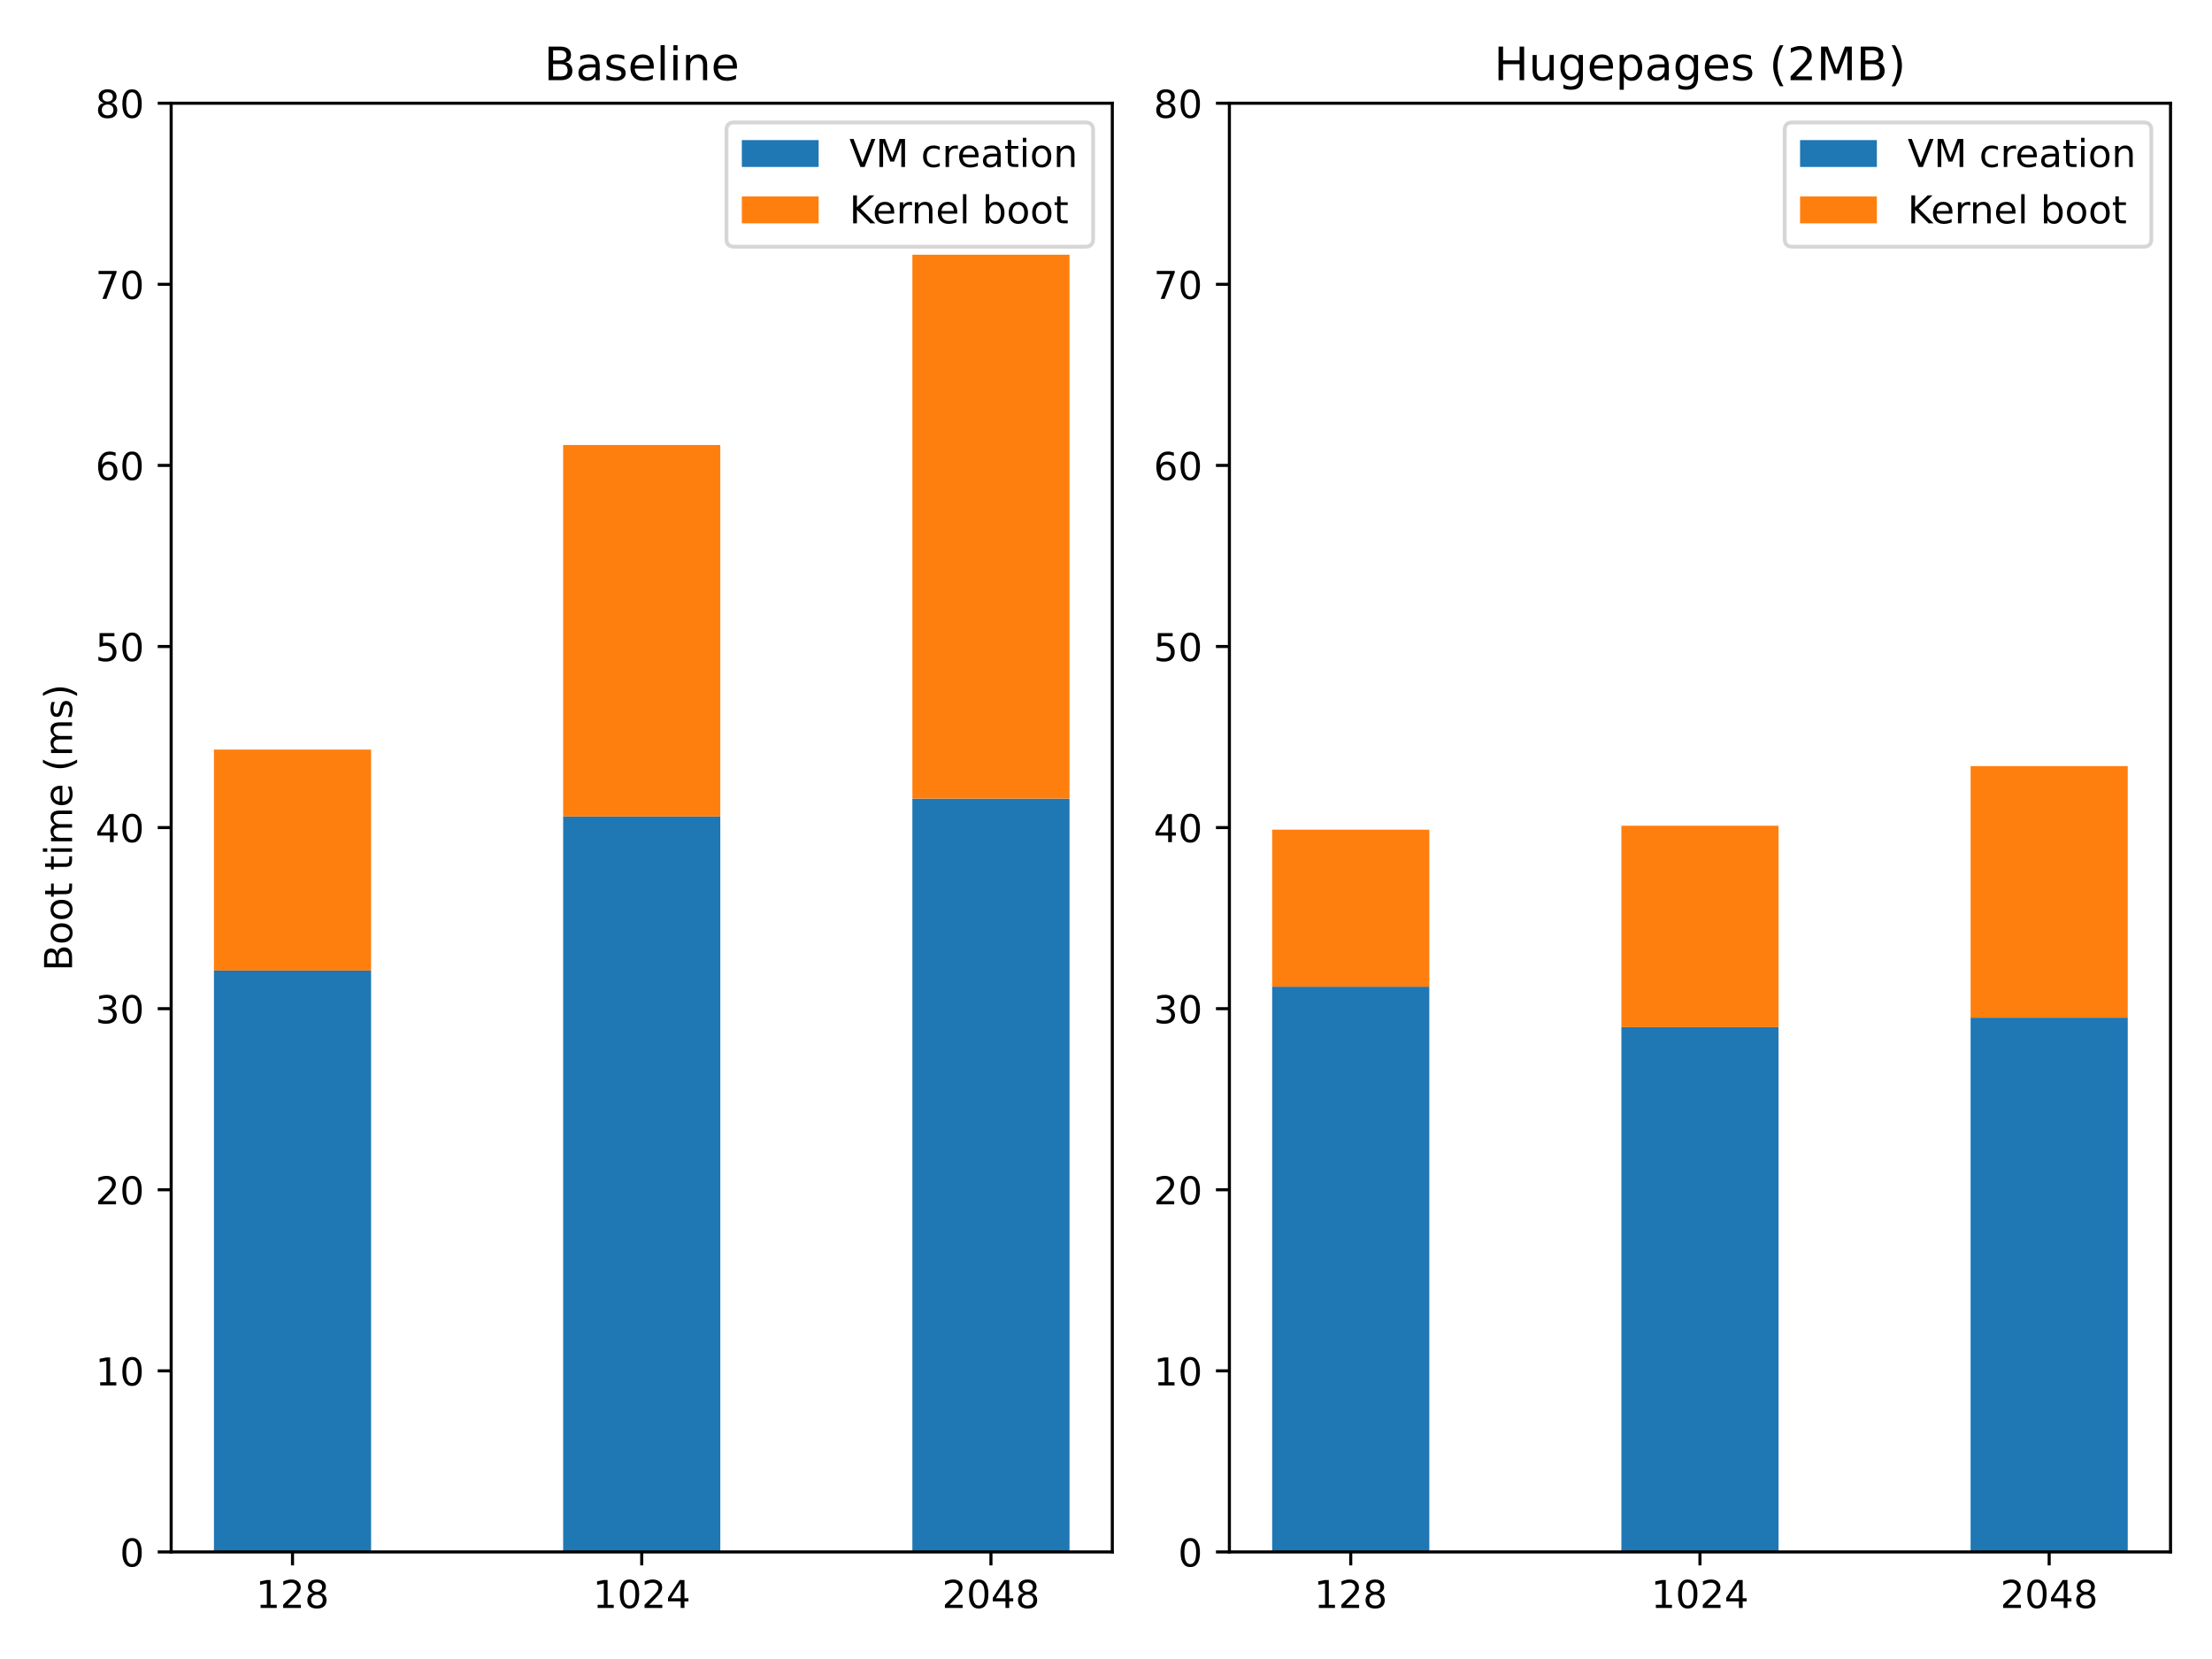
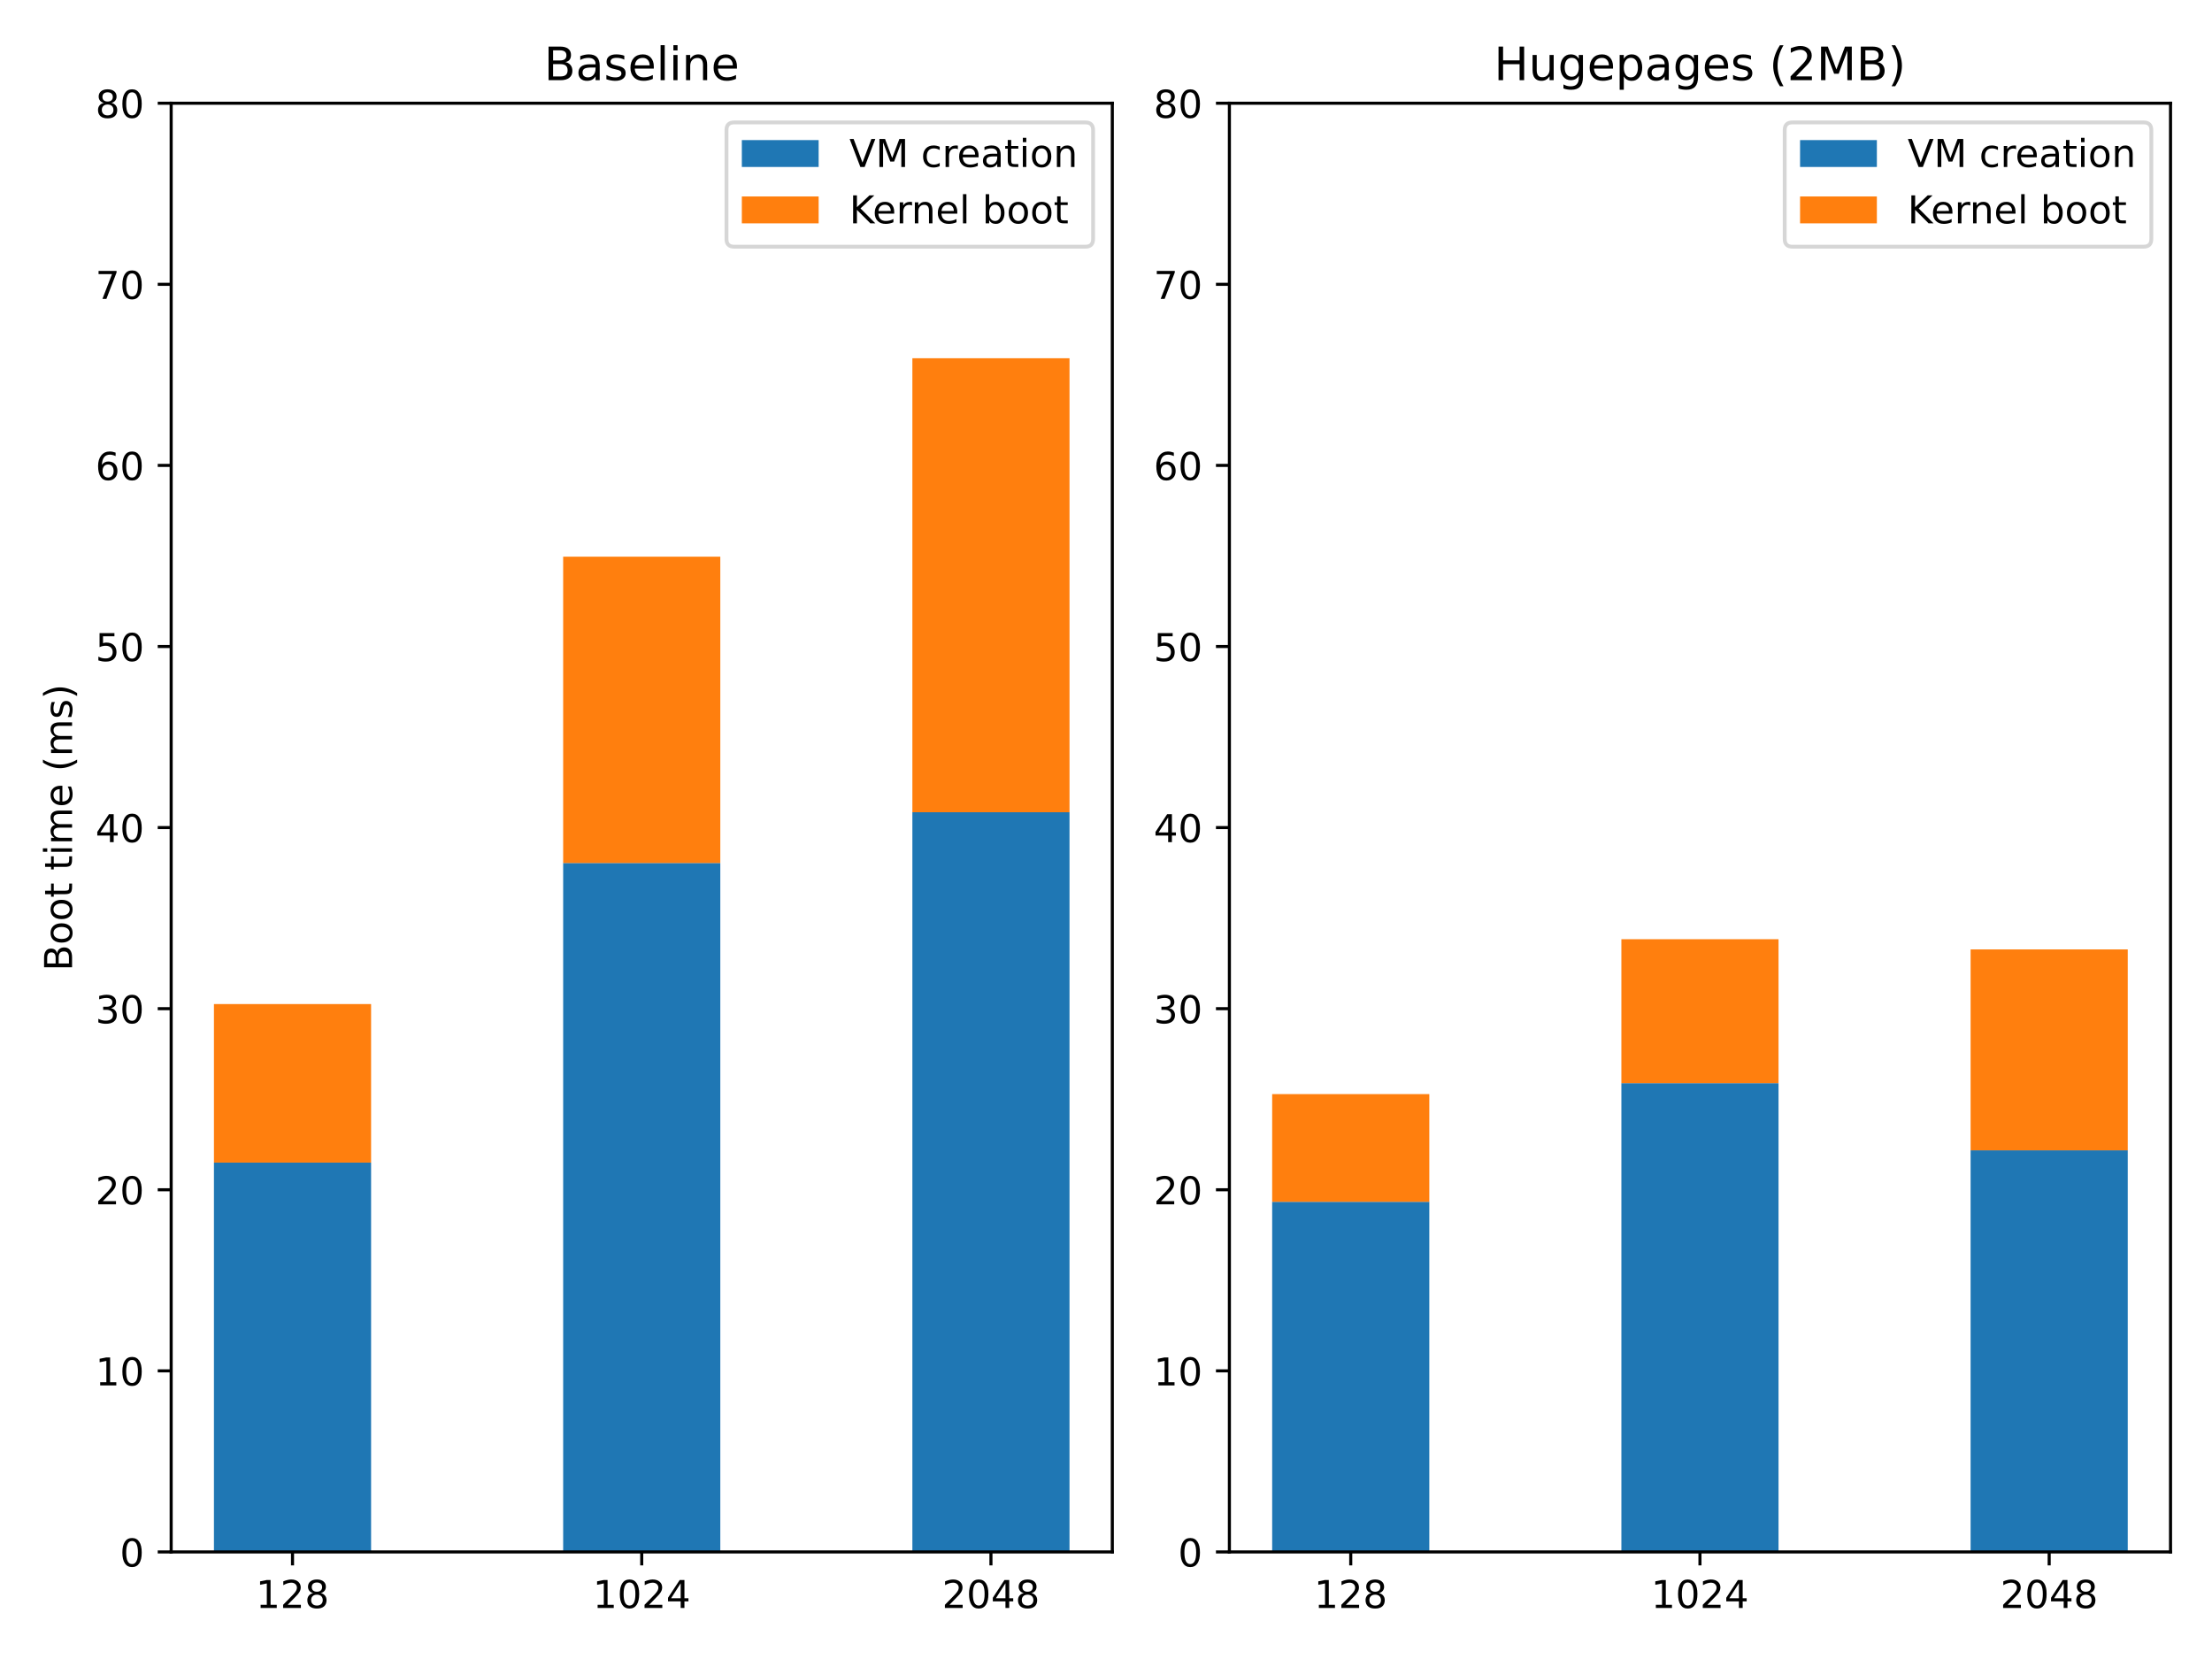
<svg xmlns="http://www.w3.org/2000/svg" xmlns:xlink="http://www.w3.org/1999/xlink" width="576pt" height="432pt" viewBox="0 0 576 432" version="1.1">
  <defs>
    <style type="text/css">*{stroke-linejoin: round; stroke-linecap: butt}</style>
  </defs>
  <g id="figure_1">
    <g id="patch_1">
      <path d="M 0 432  L 576 432  L 576 0  L 0 0  z " style="fill: #ffffff" />
    </g>
    <g id="axes_1">
      <g id="patch_2">
        <path d="M 44.57 404.12  L 289.64 404.12  L 289.64 26.88  L 44.57 26.88  z " style="fill: #ffffff" />
      </g>
      <g id="patch_3">
-         <path d="M 55.71 404.12  L 96.63 404.12  L 96.63 252.722  L 55.71 252.722  z " clip-path="url(#pfd5faea1b1)" style="fill: #1f77b4" />
+         <path d="M 55.71 404.12  L 96.63 404.12  L 96.63 302.739  L 55.71 302.739  z " clip-path="url(#pd7e7860b65)" style="fill: #1f77b4" />
      </g>
      <g id="patch_4">
-         <path d="M 146.645 404.12  L 187.565 404.12  L 187.565 212.614  L 146.645 212.614  z " clip-path="url(#pfd5faea1b1)" style="fill: #1f77b4" />
+         <path d="M 146.645 404.12  L 187.565 404.12  L 187.565 224.722  L 146.645 224.722  z " clip-path="url(#pd7e7860b65)" style="fill: #1f77b4" />
      </g>
      <g id="patch_5">
-         <path d="M 237.58 404.12  L 278.5 404.12  L 278.5 207.953  L 237.58 207.953  z " clip-path="url(#pfd5faea1b1)" style="fill: #1f77b4" />
+         <path d="M 237.58 404.12  L 278.5 404.12  L 278.5 211.507  L 237.58 211.507  z " clip-path="url(#pd7e7860b65)" style="fill: #1f77b4" />
      </g>
      <g id="patch_6">
-         <path d="M 55.71 252.722  L 96.63 252.722  L 96.63 195.189  L 55.71 195.189  z " clip-path="url(#pfd5faea1b1)" style="fill: #ff7f0e" />
+         <path d="M 55.71 302.739  L 96.63 302.739  L 96.63 261.456  L 55.71 261.456  z " clip-path="url(#pd7e7860b65)" style="fill: #ff7f0e" />
      </g>
      <g id="patch_7">
-         <path d="M 146.645 212.614  L 187.565 212.614  L 187.565 115.88  L 146.645 115.88  z " clip-path="url(#pfd5faea1b1)" style="fill: #ff7f0e" />
+         <path d="M 146.645 224.722  L 187.565 224.722  L 187.565 144.958  L 146.645 144.958  z " clip-path="url(#pd7e7860b65)" style="fill: #ff7f0e" />
      </g>
      <g id="patch_8">
-         <path d="M 237.58 207.953  L 278.5 207.953  L 278.5 66.325  L 237.58 66.325  z " clip-path="url(#pfd5faea1b1)" style="fill: #ff7f0e" />
+         <path d="M 237.58 211.507  L 278.5 211.507  L 278.5 93.286  L 237.58 93.286  z " clip-path="url(#pd7e7860b65)" style="fill: #ff7f0e" />
      </g>
      <g id="matplotlib.axis_1">
        <g id="xtick_1">
          <g id="line2d_1">
            <defs>
-               <path id="m06723daed5" d="M 0 0  L 0 3.5  " style="stroke: #000000; stroke-width: 0.8" />
+               <path id="md727fa8bf6" d="M 0 0  L 0 3.5  " style="stroke: #000000; stroke-width: 0.8" />
            </defs>
            <g>
-               <use xlink:href="#m06723daed5" x="76.17" y="404.12" style="stroke: #000000; stroke-width: 0.8" />
+               <use xlink:href="#md727fa8bf6" x="76.17" y="404.12" style="stroke: #000000; stroke-width: 0.8" />
            </g>
          </g>
          <g id="text_1">
            <g transform="translate(66.62619 418.7184) scale(0.1 -0.1)">
              <defs>
                <path id="DejaVuSans-31" d="M 794 531  L 1825 531  L 1825 4091  L 703 3866  L 703 4441  L 1819 4666  L 2450 4666  L 2450 531  L 3481 531  L 3481 0  L 794 0  L 794 531  z " transform="scale(0.015625)" />
                <path id="DejaVuSans-32" d="M 1228 531  L 3431 531  L 3431 0  L 469 0  L 469 531  Q 828 903 1448 1529  Q 2069 2156 2228 2338  Q 2531 2678 2651 2914  Q 2772 3150 2772 3378  Q 2772 3750 2511 3984  Q 2250 4219 1831 4219  Q 1534 4219 1204 4116  Q 875 4013 500 3803  L 500 4441  Q 881 4594 1212 4672  Q 1544 4750 1819 4750  Q 2544 4750 2975 4387  Q 3406 4025 3406 3419  Q 3406 3131 3298 2873  Q 3191 2616 2906 2266  Q 2828 2175 2409 1742  Q 1991 1309 1228 531  z " transform="scale(0.015625)" />
                <path id="DejaVuSans-38" d="M 2034 2216  Q 1584 2216 1326 1975  Q 1069 1734 1069 1313  Q 1069 891 1326 650  Q 1584 409 2034 409  Q 2484 409 2743 651  Q 3003 894 3003 1313  Q 3003 1734 2745 1975  Q 2488 2216 2034 2216  z M 1403 2484  Q 997 2584 770 2862  Q 544 3141 544 3541  Q 544 4100 942 4425  Q 1341 4750 2034 4750  Q 2731 4750 3128 4425  Q 3525 4100 3525 3541  Q 3525 3141 3298 2862  Q 3072 2584 2669 2484  Q 3125 2378 3379 2068  Q 3634 1759 3634 1313  Q 3634 634 3220 271  Q 2806 -91 2034 -91  Q 1263 -91 848 271  Q 434 634 434 1313  Q 434 1759 690 2068  Q 947 2378 1403 2484  z M 1172 3481  Q 1172 3119 1398 2916  Q 1625 2713 2034 2713  Q 2441 2713 2670 2916  Q 2900 3119 2900 3481  Q 2900 3844 2670 4047  Q 2441 4250 2034 4250  Q 1625 4250 1398 4047  Q 1172 3844 1172 3481  z " transform="scale(0.015625)" />
              </defs>
              <use xlink:href="#DejaVuSans-31" />
              <use xlink:href="#DejaVuSans-32" x="63.623" />
              <use xlink:href="#DejaVuSans-38" x="127.246" />
            </g>
          </g>
        </g>
        <g id="xtick_2">
          <g id="line2d_2">
            <g>
-               <use xlink:href="#m06723daed5" x="167.105" y="404.12" style="stroke: #000000; stroke-width: 0.8" />
+               <use xlink:href="#md727fa8bf6" x="167.105" y="404.12" style="stroke: #000000; stroke-width: 0.8" />
            </g>
          </g>
          <g id="text_2">
            <g transform="translate(154.38 418.7184) scale(0.1 -0.1)">
              <defs>
                <path id="DejaVuSans-30" d="M 2034 4250  Q 1547 4250 1301 3770  Q 1056 3291 1056 2328  Q 1056 1369 1301 889  Q 1547 409 2034 409  Q 2525 409 2770 889  Q 3016 1369 3016 2328  Q 3016 3291 2770 3770  Q 2525 4250 2034 4250  z M 2034 4750  Q 2819 4750 3233 4129  Q 3647 3509 3647 2328  Q 3647 1150 3233 529  Q 2819 -91 2034 -91  Q 1250 -91 836 529  Q 422 1150 422 2328  Q 422 3509 836 4129  Q 1250 4750 2034 4750  z " transform="scale(0.015625)" />
                <path id="DejaVuSans-34" d="M 2419 4116  L 825 1625  L 2419 1625  L 2419 4116  z M 2253 4666  L 3047 4666  L 3047 1625  L 3713 1625  L 3713 1100  L 3047 1100  L 3047 0  L 2419 0  L 2419 1100  L 313 1100  L 313 1709  L 2253 4666  z " transform="scale(0.015625)" />
              </defs>
              <use xlink:href="#DejaVuSans-31" />
              <use xlink:href="#DejaVuSans-30" x="63.623" />
              <use xlink:href="#DejaVuSans-32" x="127.246" />
              <use xlink:href="#DejaVuSans-34" x="190.869" />
            </g>
          </g>
        </g>
        <g id="xtick_3">
          <g id="line2d_3">
            <g>
-               <use xlink:href="#m06723daed5" x="258.04" y="404.12" style="stroke: #000000; stroke-width: 0.8" />
+               <use xlink:href="#md727fa8bf6" x="258.04" y="404.12" style="stroke: #000000; stroke-width: 0.8" />
            </g>
          </g>
          <g id="text_3">
            <g transform="translate(245.3151 418.7184) scale(0.1 -0.1)">
              <use xlink:href="#DejaVuSans-32" />
              <use xlink:href="#DejaVuSans-30" x="63.623" />
              <use xlink:href="#DejaVuSans-34" x="127.246" />
              <use xlink:href="#DejaVuSans-38" x="190.869" />
            </g>
          </g>
        </g>
      </g>
      <g id="matplotlib.axis_2">
        <g id="ytick_1">
          <g id="line2d_4">
            <defs>
-               <path id="mf34195d996" d="M 0 0  L -3.5 0  " style="stroke: #000000; stroke-width: 0.8" />
+               <path id="m462b593f9e" d="M 0 0  L -3.5 0  " style="stroke: #000000; stroke-width: 0.8" />
            </defs>
            <g>
-               <use xlink:href="#mf34195d996" x="44.57" y="404.12" style="stroke: #000000; stroke-width: 0.8" />
+               <use xlink:href="#m462b593f9e" x="44.57" y="404.12" style="stroke: #000000; stroke-width: 0.8" />
            </g>
          </g>
          <g id="text_4">
            <g transform="translate(31.2075 407.9192) scale(0.1 -0.1)">
              <use xlink:href="#DejaVuSans-30" />
            </g>
          </g>
        </g>
        <g id="ytick_2">
          <g id="line2d_5">
            <g>
-               <use xlink:href="#mf34195d996" x="44.57" y="356.965" style="stroke: #000000; stroke-width: 0.8" />
+               <use xlink:href="#m462b593f9e" x="44.57" y="356.965" style="stroke: #000000; stroke-width: 0.8" />
            </g>
          </g>
          <g id="text_5">
            <g transform="translate(24.845 360.7642) scale(0.1 -0.1)">
              <use xlink:href="#DejaVuSans-31" />
              <use xlink:href="#DejaVuSans-30" x="63.623" />
            </g>
          </g>
        </g>
        <g id="ytick_3">
          <g id="line2d_6">
            <g>
-               <use xlink:href="#mf34195d996" x="44.57" y="309.81" style="stroke: #000000; stroke-width: 0.8" />
+               <use xlink:href="#m462b593f9e" x="44.57" y="309.81" style="stroke: #000000; stroke-width: 0.8" />
            </g>
          </g>
          <g id="text_6">
            <g transform="translate(24.845 313.6092) scale(0.1 -0.1)">
              <use xlink:href="#DejaVuSans-32" />
              <use xlink:href="#DejaVuSans-30" x="63.623" />
            </g>
          </g>
        </g>
        <g id="ytick_4">
          <g id="line2d_7">
            <g>
-               <use xlink:href="#mf34195d996" x="44.57" y="262.655" style="stroke: #000000; stroke-width: 0.8" />
+               <use xlink:href="#m462b593f9e" x="44.57" y="262.655" style="stroke: #000000; stroke-width: 0.8" />
            </g>
          </g>
          <g id="text_7">
            <g transform="translate(24.845 266.4542) scale(0.1 -0.1)">
              <defs>
                <path id="DejaVuSans-33" d="M 2597 2516  Q 3050 2419 3304 2112  Q 3559 1806 3559 1356  Q 3559 666 3084 287  Q 2609 -91 1734 -91  Q 1441 -91 1130 -33  Q 819 25 488 141  L 488 750  Q 750 597 1062 519  Q 1375 441 1716 441  Q 2309 441 2620 675  Q 2931 909 2931 1356  Q 2931 1769 2642 2001  Q 2353 2234 1838 2234  L 1294 2234  L 1294 2753  L 1863 2753  Q 2328 2753 2575 2939  Q 2822 3125 2822 3475  Q 2822 3834 2567 4026  Q 2313 4219 1838 4219  Q 1578 4219 1281 4162  Q 984 4106 628 3988  L 628 4550  Q 988 4650 1302 4700  Q 1616 4750 1894 4750  Q 2613 4750 3031 4423  Q 3450 4097 3450 3541  Q 3450 3153 3228 2886  Q 3006 2619 2597 2516  z " transform="scale(0.015625)" />
              </defs>
              <use xlink:href="#DejaVuSans-33" />
              <use xlink:href="#DejaVuSans-30" x="63.623" />
            </g>
          </g>
        </g>
        <g id="ytick_5">
          <g id="line2d_8">
            <g>
-               <use xlink:href="#mf34195d996" x="44.57" y="215.5" style="stroke: #000000; stroke-width: 0.8" />
+               <use xlink:href="#m462b593f9e" x="44.57" y="215.5" style="stroke: #000000; stroke-width: 0.8" />
            </g>
          </g>
          <g id="text_8">
            <g transform="translate(24.845 219.2992) scale(0.1 -0.1)">
              <use xlink:href="#DejaVuSans-34" />
              <use xlink:href="#DejaVuSans-30" x="63.623" />
            </g>
          </g>
        </g>
        <g id="ytick_6">
          <g id="line2d_9">
            <g>
-               <use xlink:href="#mf34195d996" x="44.57" y="168.345" style="stroke: #000000; stroke-width: 0.8" />
+               <use xlink:href="#m462b593f9e" x="44.57" y="168.345" style="stroke: #000000; stroke-width: 0.8" />
            </g>
          </g>
          <g id="text_9">
            <g transform="translate(24.845 172.1442) scale(0.1 -0.1)">
              <defs>
                <path id="DejaVuSans-35" d="M 691 4666  L 3169 4666  L 3169 4134  L 1269 4134  L 1269 2991  Q 1406 3038 1543 3061  Q 1681 3084 1819 3084  Q 2600 3084 3056 2656  Q 3513 2228 3513 1497  Q 3513 744 3044 326  Q 2575 -91 1722 -91  Q 1428 -91 1123 -41  Q 819 9 494 109  L 494 744  Q 775 591 1075 516  Q 1375 441 1709 441  Q 2250 441 2565 725  Q 2881 1009 2881 1497  Q 2881 1984 2565 2268  Q 2250 2553 1709 2553  Q 1456 2553 1204 2497  Q 953 2441 691 2322  L 691 4666  z " transform="scale(0.015625)" />
              </defs>
              <use xlink:href="#DejaVuSans-35" />
              <use xlink:href="#DejaVuSans-30" x="63.623" />
            </g>
          </g>
        </g>
        <g id="ytick_7">
          <g id="line2d_10">
            <g>
-               <use xlink:href="#mf34195d996" x="44.57" y="121.19" style="stroke: #000000; stroke-width: 0.8" />
+               <use xlink:href="#m462b593f9e" x="44.57" y="121.19" style="stroke: #000000; stroke-width: 0.8" />
            </g>
          </g>
          <g id="text_10">
            <g transform="translate(24.845 124.9892) scale(0.1 -0.1)">
              <defs>
                <path id="DejaVuSans-36" d="M 2113 2584  Q 1688 2584 1439 2293  Q 1191 2003 1191 1497  Q 1191 994 1439 701  Q 1688 409 2113 409  Q 2538 409 2786 701  Q 3034 994 3034 1497  Q 3034 2003 2786 2293  Q 2538 2584 2113 2584  z M 3366 4563  L 3366 3988  Q 3128 4100 2886 4159  Q 2644 4219 2406 4219  Q 1781 4219 1451 3797  Q 1122 3375 1075 2522  Q 1259 2794 1537 2939  Q 1816 3084 2150 3084  Q 2853 3084 3261 2657  Q 3669 2231 3669 1497  Q 3669 778 3244 343  Q 2819 -91 2113 -91  Q 1303 -91 875 529  Q 447 1150 447 2328  Q 447 3434 972 4092  Q 1497 4750 2381 4750  Q 2619 4750 2861 4703  Q 3103 4656 3366 4563  z " transform="scale(0.015625)" />
              </defs>
              <use xlink:href="#DejaVuSans-36" />
              <use xlink:href="#DejaVuSans-30" x="63.623" />
            </g>
          </g>
        </g>
        <g id="ytick_8">
          <g id="line2d_11">
            <g>
-               <use xlink:href="#mf34195d996" x="44.57" y="74.035" style="stroke: #000000; stroke-width: 0.8" />
+               <use xlink:href="#m462b593f9e" x="44.57" y="74.035" style="stroke: #000000; stroke-width: 0.8" />
            </g>
          </g>
          <g id="text_11">
            <g transform="translate(24.845 77.83422) scale(0.1 -0.1)">
              <defs>
                <path id="DejaVuSans-37" d="M 525 4666  L 3525 4666  L 3525 4397  L 1831 0  L 1172 0  L 2766 4134  L 525 4134  L 525 4666  z " transform="scale(0.015625)" />
              </defs>
              <use xlink:href="#DejaVuSans-37" />
              <use xlink:href="#DejaVuSans-30" x="63.623" />
            </g>
          </g>
        </g>
        <g id="ytick_9">
          <g id="line2d_12">
            <g>
-               <use xlink:href="#mf34195d996" x="44.57" y="26.88" style="stroke: #000000; stroke-width: 0.8" />
+               <use xlink:href="#m462b593f9e" x="44.57" y="26.88" style="stroke: #000000; stroke-width: 0.8" />
            </g>
          </g>
          <g id="text_12">
            <g transform="translate(24.845 30.67922) scale(0.1 -0.1)">
              <use xlink:href="#DejaVuSans-38" />
              <use xlink:href="#DejaVuSans-30" x="63.623" />
            </g>
          </g>
        </g>
        <g id="text_13">
          <g transform="translate(18.76531 252.8602) rotate(-90) scale(0.1 -0.1)">
            <defs>
              <path id="DejaVuSans-42" d="M 1259 2228  L 1259 519  L 2272 519  Q 2781 519 3026 730  Q 3272 941 3272 1375  Q 3272 1813 3026 2020  Q 2781 2228 2272 2228  L 1259 2228  z M 1259 4147  L 1259 2741  L 2194 2741  Q 2656 2741 2882 2914  Q 3109 3088 3109 3444  Q 3109 3797 2882 3972  Q 2656 4147 2194 4147  L 1259 4147  z M 628 4666  L 2241 4666  Q 2963 4666 3353 4366  Q 3744 4066 3744 3513  Q 3744 3084 3544 2831  Q 3344 2578 2956 2516  Q 3422 2416 3680 2098  Q 3938 1781 3938 1306  Q 3938 681 3513 340  Q 3088 0 2303 0  L 628 0  L 628 4666  z " transform="scale(0.015625)" />
              <path id="DejaVuSans-6f" d="M 1959 3097  Q 1497 3097 1228 2736  Q 959 2375 959 1747  Q 959 1119 1226 758  Q 1494 397 1959 397  Q 2419 397 2687 759  Q 2956 1122 2956 1747  Q 2956 2369 2687 2733  Q 2419 3097 1959 3097  z M 1959 3584  Q 2709 3584 3137 3096  Q 3566 2609 3566 1747  Q 3566 888 3137 398  Q 2709 -91 1959 -91  Q 1206 -91 779 398  Q 353 888 353 1747  Q 353 2609 779 3096  Q 1206 3584 1959 3584  z " transform="scale(0.015625)" />
              <path id="DejaVuSans-74" d="M 1172 4494  L 1172 3500  L 2356 3500  L 2356 3053  L 1172 3053  L 1172 1153  Q 1172 725 1289 603  Q 1406 481 1766 481  L 2356 481  L 2356 0  L 1766 0  Q 1100 0 847 248  Q 594 497 594 1153  L 594 3053  L 172 3053  L 172 3500  L 594 3500  L 594 4494  L 1172 4494  z " transform="scale(0.015625)" />
              <path id="DejaVuSans-20" transform="scale(0.015625)" />
              <path id="DejaVuSans-69" d="M 603 3500  L 1178 3500  L 1178 0  L 603 0  L 603 3500  z M 603 4863  L 1178 4863  L 1178 4134  L 603 4134  L 603 4863  z " transform="scale(0.015625)" />
              <path id="DejaVuSans-6d" d="M 3328 2828  Q 3544 3216 3844 3400  Q 4144 3584 4550 3584  Q 5097 3584 5394 3201  Q 5691 2819 5691 2113  L 5691 0  L 5113 0  L 5113 2094  Q 5113 2597 4934 2840  Q 4756 3084 4391 3084  Q 3944 3084 3684 2787  Q 3425 2491 3425 1978  L 3425 0  L 2847 0  L 2847 2094  Q 2847 2600 2669 2842  Q 2491 3084 2119 3084  Q 1678 3084 1418 2786  Q 1159 2488 1159 1978  L 1159 0  L 581 0  L 581 3500  L 1159 3500  L 1159 2956  Q 1356 3278 1631 3431  Q 1906 3584 2284 3584  Q 2666 3584 2933 3390  Q 3200 3197 3328 2828  z " transform="scale(0.015625)" />
              <path id="DejaVuSans-65" d="M 3597 1894  L 3597 1613  L 953 1613  Q 991 1019 1311 708  Q 1631 397 2203 397  Q 2534 397 2845 478  Q 3156 559 3463 722  L 3463 178  Q 3153 47 2828 -22  Q 2503 -91 2169 -91  Q 1331 -91 842 396  Q 353 884 353 1716  Q 353 2575 817 3079  Q 1281 3584 2069 3584  Q 2775 3584 3186 3129  Q 3597 2675 3597 1894  z M 3022 2063  Q 3016 2534 2758 2815  Q 2500 3097 2075 3097  Q 1594 3097 1305 2825  Q 1016 2553 972 2059  L 3022 2063  z " transform="scale(0.015625)" />
              <path id="DejaVuSans-28" d="M 1984 4856  Q 1566 4138 1362 3434  Q 1159 2731 1159 2009  Q 1159 1288 1364 580  Q 1569 -128 1984 -844  L 1484 -844  Q 1016 -109 783 600  Q 550 1309 550 2009  Q 550 2706 781 3412  Q 1013 4119 1484 4856  L 1984 4856  z " transform="scale(0.015625)" />
              <path id="DejaVuSans-73" d="M 2834 3397  L 2834 2853  Q 2591 2978 2328 3040  Q 2066 3103 1784 3103  Q 1356 3103 1142 2972  Q 928 2841 928 2578  Q 928 2378 1081 2264  Q 1234 2150 1697 2047  L 1894 2003  Q 2506 1872 2764 1633  Q 3022 1394 3022 966  Q 3022 478 2636 193  Q 2250 -91 1575 -91  Q 1294 -91 989 -36  Q 684 19 347 128  L 347 722  Q 666 556 975 473  Q 1284 391 1588 391  Q 1994 391 2212 530  Q 2431 669 2431 922  Q 2431 1156 2273 1281  Q 2116 1406 1581 1522  L 1381 1569  Q 847 1681 609 1914  Q 372 2147 372 2553  Q 372 3047 722 3315  Q 1072 3584 1716 3584  Q 2034 3584 2315 3537  Q 2597 3491 2834 3397  z " transform="scale(0.015625)" />
              <path id="DejaVuSans-29" d="M 513 4856  L 1013 4856  Q 1481 4119 1714 3412  Q 1947 2706 1947 2009  Q 1947 1309 1714 600  Q 1481 -109 1013 -844  L 513 -844  Q 928 -128 1133 580  Q 1338 1288 1338 2009  Q 1338 2731 1133 3434  Q 928 4138 513 4856  z " transform="scale(0.015625)" />
            </defs>
            <use xlink:href="#DejaVuSans-42" />
            <use xlink:href="#DejaVuSans-6f" x="68.604" />
            <use xlink:href="#DejaVuSans-6f" x="129.785" />
            <use xlink:href="#DejaVuSans-74" x="190.967" />
            <use xlink:href="#DejaVuSans-20" x="230.176" />
            <use xlink:href="#DejaVuSans-74" x="261.963" />
            <use xlink:href="#DejaVuSans-69" x="301.172" />
            <use xlink:href="#DejaVuSans-6d" x="328.955" />
            <use xlink:href="#DejaVuSans-65" x="426.367" />
            <use xlink:href="#DejaVuSans-20" x="487.891" />
            <use xlink:href="#DejaVuSans-28" x="519.678" />
            <use xlink:href="#DejaVuSans-6d" x="558.691" />
            <use xlink:href="#DejaVuSans-73" x="656.104" />
            <use xlink:href="#DejaVuSans-29" x="708.203" />
          </g>
        </g>
      </g>
      <g id="patch_9">
        <path d="M 44.57 404.12  L 44.57 26.88  " style="fill: none; stroke: #000000; stroke-width: 0.8; stroke-linejoin: miter; stroke-linecap: square" />
      </g>
      <g id="patch_10">
        <path d="M 289.64 404.12  L 289.64 26.88  " style="fill: none; stroke: #000000; stroke-width: 0.8; stroke-linejoin: miter; stroke-linecap: square" />
      </g>
      <g id="patch_11">
        <path d="M 44.57 404.12  L 289.64 404.12  " style="fill: none; stroke: #000000; stroke-width: 0.8; stroke-linejoin: miter; stroke-linecap: square" />
      </g>
      <g id="patch_12">
        <path d="M 44.57 26.88  L 289.64 26.88  " style="fill: none; stroke: #000000; stroke-width: 0.8; stroke-linejoin: miter; stroke-linecap: square" />
      </g>
      <g id="text_14">
        <g transform="translate(141.6659 20.88) scale(0.12 -0.12)">
          <defs>
            <path id="DejaVuSans-61" d="M 2194 1759  Q 1497 1759 1228 1600  Q 959 1441 959 1056  Q 959 750 1161 570  Q 1363 391 1709 391  Q 2188 391 2477 730  Q 2766 1069 2766 1631  L 2766 1759  L 2194 1759  z M 3341 1997  L 3341 0  L 2766 0  L 2766 531  Q 2569 213 2275 61  Q 1981 -91 1556 -91  Q 1019 -91 701 211  Q 384 513 384 1019  Q 384 1609 779 1909  Q 1175 2209 1959 2209  L 2766 2209  L 2766 2266  Q 2766 2663 2505 2880  Q 2244 3097 1772 3097  Q 1472 3097 1187 3025  Q 903 2953 641 2809  L 641 3341  Q 956 3463 1253 3523  Q 1550 3584 1831 3584  Q 2591 3584 2966 3190  Q 3341 2797 3341 1997  z " transform="scale(0.015625)" />
            <path id="DejaVuSans-6c" d="M 603 4863  L 1178 4863  L 1178 0  L 603 0  L 603 4863  z " transform="scale(0.015625)" />
            <path id="DejaVuSans-6e" d="M 3513 2113  L 3513 0  L 2938 0  L 2938 2094  Q 2938 2591 2744 2837  Q 2550 3084 2163 3084  Q 1697 3084 1428 2787  Q 1159 2491 1159 1978  L 1159 0  L 581 0  L 581 3500  L 1159 3500  L 1159 2956  Q 1366 3272 1645 3428  Q 1925 3584 2291 3584  Q 2894 3584 3203 3211  Q 3513 2838 3513 2113  z " transform="scale(0.015625)" />
          </defs>
          <use xlink:href="#DejaVuSans-42" />
          <use xlink:href="#DejaVuSans-61" x="68.604" />
          <use xlink:href="#DejaVuSans-73" x="129.883" />
          <use xlink:href="#DejaVuSans-65" x="181.982" />
          <use xlink:href="#DejaVuSans-6c" x="243.506" />
          <use xlink:href="#DejaVuSans-69" x="271.289" />
          <use xlink:href="#DejaVuSans-6e" x="299.072" />
          <use xlink:href="#DejaVuSans-65" x="362.451" />
        </g>
      </g>
      <g id="legend_1">
        <g id="patch_13">
          <path d="M 191.173 64.236  L 282.64 64.236  Q 284.64 64.236 284.64 62.236  L 284.64 33.88  Q 284.64 31.88 282.64 31.88  L 191.173 31.88  Q 189.173 31.88 189.173 33.88  L 189.173 62.236  Q 189.173 64.236 191.173 64.236  z " style="fill: #ffffff; opacity: 0.8; stroke: #cccccc; stroke-linejoin: miter" />
        </g>
        <g id="patch_14">
          <path d="M 193.173 43.478  L 213.173 43.478  L 213.173 36.478  L 193.173 36.478  z " style="fill: #1f77b4" />
        </g>
        <g id="text_15">
          <g transform="translate(221.1728 43.47844) scale(0.1 -0.1)">
            <defs>
              <path id="DejaVuSans-56" d="M 1831 0  L 50 4666  L 709 4666  L 2188 738  L 3669 4666  L 4325 4666  L 2547 0  L 1831 0  z " transform="scale(0.015625)" />
              <path id="DejaVuSans-4d" d="M 628 4666  L 1569 4666  L 2759 1491  L 3956 4666  L 4897 4666  L 4897 0  L 4281 0  L 4281 4097  L 3078 897  L 2444 897  L 1241 4097  L 1241 0  L 628 0  L 628 4666  z " transform="scale(0.015625)" />
              <path id="DejaVuSans-63" d="M 3122 3366  L 3122 2828  Q 2878 2963 2633 3030  Q 2388 3097 2138 3097  Q 1578 3097 1268 2742  Q 959 2388 959 1747  Q 959 1106 1268 751  Q 1578 397 2138 397  Q 2388 397 2633 464  Q 2878 531 3122 666  L 3122 134  Q 2881 22 2623 -34  Q 2366 -91 2075 -91  Q 1284 -91 818 406  Q 353 903 353 1747  Q 353 2603 823 3093  Q 1294 3584 2113 3584  Q 2378 3584 2631 3529  Q 2884 3475 3122 3366  z " transform="scale(0.015625)" />
              <path id="DejaVuSans-72" d="M 2631 2963  Q 2534 3019 2420 3045  Q 2306 3072 2169 3072  Q 1681 3072 1420 2755  Q 1159 2438 1159 1844  L 1159 0  L 581 0  L 581 3500  L 1159 3500  L 1159 2956  Q 1341 3275 1631 3429  Q 1922 3584 2338 3584  Q 2397 3584 2469 3576  Q 2541 3569 2628 3553  L 2631 2963  z " transform="scale(0.015625)" />
            </defs>
            <use xlink:href="#DejaVuSans-56" />
            <use xlink:href="#DejaVuSans-4d" x="68.408" />
            <use xlink:href="#DejaVuSans-20" x="154.688" />
            <use xlink:href="#DejaVuSans-63" x="186.475" />
            <use xlink:href="#DejaVuSans-72" x="241.455" />
            <use xlink:href="#DejaVuSans-65" x="280.318" />
            <use xlink:href="#DejaVuSans-61" x="341.842" />
            <use xlink:href="#DejaVuSans-74" x="403.121" />
            <use xlink:href="#DejaVuSans-69" x="442.33" />
            <use xlink:href="#DejaVuSans-6f" x="470.113" />
            <use xlink:href="#DejaVuSans-6e" x="531.295" />
          </g>
        </g>
        <g id="patch_15">
          <path d="M 193.173 58.157  L 213.173 58.157  L 213.173 51.157  L 193.173 51.157  z " style="fill: #ff7f0e" />
        </g>
        <g id="text_16">
          <g transform="translate(221.1728 58.15656) scale(0.1 -0.1)">
            <defs>
              <path id="DejaVuSans-4b" d="M 628 4666  L 1259 4666  L 1259 2694  L 3353 4666  L 4166 4666  L 1850 2491  L 4331 0  L 3500 0  L 1259 2247  L 1259 0  L 628 0  L 628 4666  z " transform="scale(0.015625)" />
              <path id="DejaVuSans-62" d="M 3116 1747  Q 3116 2381 2855 2742  Q 2594 3103 2138 3103  Q 1681 3103 1420 2742  Q 1159 2381 1159 1747  Q 1159 1113 1420 752  Q 1681 391 2138 391  Q 2594 391 2855 752  Q 3116 1113 3116 1747  z M 1159 2969  Q 1341 3281 1617 3432  Q 1894 3584 2278 3584  Q 2916 3584 3314 3078  Q 3713 2572 3713 1747  Q 3713 922 3314 415  Q 2916 -91 2278 -91  Q 1894 -91 1617 61  Q 1341 213 1159 525  L 1159 0  L 581 0  L 581 4863  L 1159 4863  L 1159 2969  z " transform="scale(0.015625)" />
            </defs>
            <use xlink:href="#DejaVuSans-4b" />
            <use xlink:href="#DejaVuSans-65" x="60.576" />
            <use xlink:href="#DejaVuSans-72" x="122.1" />
            <use xlink:href="#DejaVuSans-6e" x="161.463" />
            <use xlink:href="#DejaVuSans-65" x="224.842" />
            <use xlink:href="#DejaVuSans-6c" x="286.365" />
            <use xlink:href="#DejaVuSans-20" x="314.148" />
            <use xlink:href="#DejaVuSans-62" x="345.936" />
            <use xlink:href="#DejaVuSans-6f" x="409.412" />
            <use xlink:href="#DejaVuSans-6f" x="470.594" />
            <use xlink:href="#DejaVuSans-74" x="531.775" />
          </g>
        </g>
      </g>
    </g>
    <g id="axes_2">
      <g id="patch_16">
        <path d="M 320.13 404.12  L 565.2 404.12  L 565.2 26.88  L 320.13 26.88  z " style="fill: #ffffff" />
      </g>
      <g id="patch_17">
-         <path d="M 331.27 404.12  L 372.19 404.12  L 372.19 256.922  L 331.27 256.922  z " clip-path="url(#p9e93138ac3)" style="fill: #1f77b4" />
+         <path d="M 331.27 404.12  L 372.19 404.12  L 372.19 312.948  L 331.27 312.948  z " clip-path="url(#pf9fbab4323)" style="fill: #1f77b4" />
      </g>
      <g id="patch_18">
-         <path d="M 422.205 404.12  L 463.125 404.12  L 463.125 267.464  L 422.205 267.464  z " clip-path="url(#p9e93138ac3)" style="fill: #1f77b4" />
+         <path d="M 422.205 404.12  L 463.125 404.12  L 463.125 282.05  L 422.205 282.05  z " clip-path="url(#pf9fbab4323)" style="fill: #1f77b4" />
      </g>
      <g id="patch_19">
-         <path d="M 513.14 404.12  L 554.06 404.12  L 554.06 264.984  L 513.14 264.984  z " clip-path="url(#p9e93138ac3)" style="fill: #1f77b4" />
+         <path d="M 513.14 404.12  L 554.06 404.12  L 554.06 299.541  L 513.14 299.541  z " clip-path="url(#pf9fbab4323)" style="fill: #1f77b4" />
      </g>
      <g id="patch_20">
-         <path d="M 331.27 256.922  L 372.19 256.922  L 372.19 216.043  L 331.27 216.043  z " clip-path="url(#p9e93138ac3)" style="fill: #ff7f0e" />
+         <path d="M 331.27 312.948  L 372.19 312.948  L 372.19 284.902  L 331.27 284.902  z " clip-path="url(#pf9fbab4323)" style="fill: #ff7f0e" />
      </g>
      <g id="patch_21">
-         <path d="M 422.205 267.464  L 463.125 267.464  L 463.125 215.02  L 422.205 215.02  z " clip-path="url(#p9e93138ac3)" style="fill: #ff7f0e" />
+         <path d="M 422.205 282.05  L 463.125 282.05  L 463.125 244.569  L 422.205 244.569  z " clip-path="url(#pf9fbab4323)" style="fill: #ff7f0e" />
      </g>
      <g id="patch_22">
-         <path d="M 513.14 264.984  L 554.06 264.984  L 554.06 199.493  L 513.14 199.493  z " clip-path="url(#p9e93138ac3)" style="fill: #ff7f0e" />
+         <path d="M 513.14 299.541  L 554.06 299.541  L 554.06 247.226  L 513.14 247.226  z " clip-path="url(#pf9fbab4323)" style="fill: #ff7f0e" />
      </g>
      <g id="matplotlib.axis_3">
        <g id="xtick_4">
          <g id="line2d_13">
            <g>
-               <use xlink:href="#m06723daed5" x="351.73" y="404.12" style="stroke: #000000; stroke-width: 0.8" />
+               <use xlink:href="#md727fa8bf6" x="351.73" y="404.12" style="stroke: #000000; stroke-width: 0.8" />
            </g>
          </g>
          <g id="text_17">
            <g transform="translate(342.1862 418.7184) scale(0.1 -0.1)">
              <use xlink:href="#DejaVuSans-31" />
              <use xlink:href="#DejaVuSans-32" x="63.623" />
              <use xlink:href="#DejaVuSans-38" x="127.246" />
            </g>
          </g>
        </g>
        <g id="xtick_5">
          <g id="line2d_14">
            <g>
-               <use xlink:href="#m06723daed5" x="442.665" y="404.12" style="stroke: #000000; stroke-width: 0.8" />
+               <use xlink:href="#md727fa8bf6" x="442.665" y="404.12" style="stroke: #000000; stroke-width: 0.8" />
            </g>
          </g>
          <g id="text_18">
            <g transform="translate(429.94 418.7184) scale(0.1 -0.1)">
              <use xlink:href="#DejaVuSans-31" />
              <use xlink:href="#DejaVuSans-30" x="63.623" />
              <use xlink:href="#DejaVuSans-32" x="127.246" />
              <use xlink:href="#DejaVuSans-34" x="190.869" />
            </g>
          </g>
        </g>
        <g id="xtick_6">
          <g id="line2d_15">
            <g>
-               <use xlink:href="#m06723daed5" x="533.6" y="404.12" style="stroke: #000000; stroke-width: 0.8" />
+               <use xlink:href="#md727fa8bf6" x="533.6" y="404.12" style="stroke: #000000; stroke-width: 0.8" />
            </g>
          </g>
          <g id="text_19">
            <g transform="translate(520.8751 418.7184) scale(0.1 -0.1)">
              <use xlink:href="#DejaVuSans-32" />
              <use xlink:href="#DejaVuSans-30" x="63.623" />
              <use xlink:href="#DejaVuSans-34" x="127.246" />
              <use xlink:href="#DejaVuSans-38" x="190.869" />
            </g>
          </g>
        </g>
      </g>
      <g id="matplotlib.axis_4">
        <g id="ytick_10">
          <g id="line2d_16">
            <g>
-               <use xlink:href="#mf34195d996" x="320.13" y="404.12" style="stroke: #000000; stroke-width: 0.8" />
+               <use xlink:href="#m462b593f9e" x="320.13" y="404.12" style="stroke: #000000; stroke-width: 0.8" />
            </g>
          </g>
          <g id="text_20">
            <g transform="translate(306.7675 407.9192) scale(0.1 -0.1)">
              <use xlink:href="#DejaVuSans-30" />
            </g>
          </g>
        </g>
        <g id="ytick_11">
          <g id="line2d_17">
            <g>
-               <use xlink:href="#mf34195d996" x="320.13" y="356.965" style="stroke: #000000; stroke-width: 0.8" />
+               <use xlink:href="#m462b593f9e" x="320.13" y="356.965" style="stroke: #000000; stroke-width: 0.8" />
            </g>
          </g>
          <g id="text_21">
            <g transform="translate(300.405 360.7642) scale(0.1 -0.1)">
              <use xlink:href="#DejaVuSans-31" />
              <use xlink:href="#DejaVuSans-30" x="63.623" />
            </g>
          </g>
        </g>
        <g id="ytick_12">
          <g id="line2d_18">
            <g>
-               <use xlink:href="#mf34195d996" x="320.13" y="309.81" style="stroke: #000000; stroke-width: 0.8" />
+               <use xlink:href="#m462b593f9e" x="320.13" y="309.81" style="stroke: #000000; stroke-width: 0.8" />
            </g>
          </g>
          <g id="text_22">
            <g transform="translate(300.405 313.6092) scale(0.1 -0.1)">
              <use xlink:href="#DejaVuSans-32" />
              <use xlink:href="#DejaVuSans-30" x="63.623" />
            </g>
          </g>
        </g>
        <g id="ytick_13">
          <g id="line2d_19">
            <g>
-               <use xlink:href="#mf34195d996" x="320.13" y="262.655" style="stroke: #000000; stroke-width: 0.8" />
+               <use xlink:href="#m462b593f9e" x="320.13" y="262.655" style="stroke: #000000; stroke-width: 0.8" />
            </g>
          </g>
          <g id="text_23">
            <g transform="translate(300.405 266.4542) scale(0.1 -0.1)">
              <use xlink:href="#DejaVuSans-33" />
              <use xlink:href="#DejaVuSans-30" x="63.623" />
            </g>
          </g>
        </g>
        <g id="ytick_14">
          <g id="line2d_20">
            <g>
-               <use xlink:href="#mf34195d996" x="320.13" y="215.5" style="stroke: #000000; stroke-width: 0.8" />
+               <use xlink:href="#m462b593f9e" x="320.13" y="215.5" style="stroke: #000000; stroke-width: 0.8" />
            </g>
          </g>
          <g id="text_24">
            <g transform="translate(300.405 219.2992) scale(0.1 -0.1)">
              <use xlink:href="#DejaVuSans-34" />
              <use xlink:href="#DejaVuSans-30" x="63.623" />
            </g>
          </g>
        </g>
        <g id="ytick_15">
          <g id="line2d_21">
            <g>
-               <use xlink:href="#mf34195d996" x="320.13" y="168.345" style="stroke: #000000; stroke-width: 0.8" />
+               <use xlink:href="#m462b593f9e" x="320.13" y="168.345" style="stroke: #000000; stroke-width: 0.8" />
            </g>
          </g>
          <g id="text_25">
            <g transform="translate(300.405 172.1442) scale(0.1 -0.1)">
              <use xlink:href="#DejaVuSans-35" />
              <use xlink:href="#DejaVuSans-30" x="63.623" />
            </g>
          </g>
        </g>
        <g id="ytick_16">
          <g id="line2d_22">
            <g>
-               <use xlink:href="#mf34195d996" x="320.13" y="121.19" style="stroke: #000000; stroke-width: 0.8" />
+               <use xlink:href="#m462b593f9e" x="320.13" y="121.19" style="stroke: #000000; stroke-width: 0.8" />
            </g>
          </g>
          <g id="text_26">
            <g transform="translate(300.405 124.9892) scale(0.1 -0.1)">
              <use xlink:href="#DejaVuSans-36" />
              <use xlink:href="#DejaVuSans-30" x="63.623" />
            </g>
          </g>
        </g>
        <g id="ytick_17">
          <g id="line2d_23">
            <g>
-               <use xlink:href="#mf34195d996" x="320.13" y="74.035" style="stroke: #000000; stroke-width: 0.8" />
+               <use xlink:href="#m462b593f9e" x="320.13" y="74.035" style="stroke: #000000; stroke-width: 0.8" />
            </g>
          </g>
          <g id="text_27">
            <g transform="translate(300.405 77.83422) scale(0.1 -0.1)">
              <use xlink:href="#DejaVuSans-37" />
              <use xlink:href="#DejaVuSans-30" x="63.623" />
            </g>
          </g>
        </g>
        <g id="ytick_18">
          <g id="line2d_24">
            <g>
-               <use xlink:href="#mf34195d996" x="320.13" y="26.88" style="stroke: #000000; stroke-width: 0.8" />
+               <use xlink:href="#m462b593f9e" x="320.13" y="26.88" style="stroke: #000000; stroke-width: 0.8" />
            </g>
          </g>
          <g id="text_28">
            <g transform="translate(300.405 30.67922) scale(0.1 -0.1)">
              <use xlink:href="#DejaVuSans-38" />
              <use xlink:href="#DejaVuSans-30" x="63.623" />
            </g>
          </g>
        </g>
      </g>
      <g id="patch_23">
        <path d="M 320.13 404.12  L 320.13 26.88  " style="fill: none; stroke: #000000; stroke-width: 0.8; stroke-linejoin: miter; stroke-linecap: square" />
      </g>
      <g id="patch_24">
        <path d="M 565.2 404.12  L 565.2 26.88  " style="fill: none; stroke: #000000; stroke-width: 0.8; stroke-linejoin: miter; stroke-linecap: square" />
      </g>
      <g id="patch_25">
        <path d="M 320.13 404.12  L 565.2 404.12  " style="fill: none; stroke: #000000; stroke-width: 0.8; stroke-linejoin: miter; stroke-linecap: square" />
      </g>
      <g id="patch_26">
        <path d="M 320.13 26.88  L 565.2 26.88  " style="fill: none; stroke: #000000; stroke-width: 0.8; stroke-linejoin: miter; stroke-linecap: square" />
      </g>
      <g id="text_29">
        <g transform="translate(389.0372 20.88) scale(0.12 -0.12)">
          <defs>
            <path id="DejaVuSans-48" d="M 628 4666  L 1259 4666  L 1259 2753  L 3553 2753  L 3553 4666  L 4184 4666  L 4184 0  L 3553 0  L 3553 2222  L 1259 2222  L 1259 0  L 628 0  L 628 4666  z " transform="scale(0.015625)" />
            <path id="DejaVuSans-75" d="M 544 1381  L 544 3500  L 1119 3500  L 1119 1403  Q 1119 906 1312 657  Q 1506 409 1894 409  Q 2359 409 2629 706  Q 2900 1003 2900 1516  L 2900 3500  L 3475 3500  L 3475 0  L 2900 0  L 2900 538  Q 2691 219 2414 64  Q 2138 -91 1772 -91  Q 1169 -91 856 284  Q 544 659 544 1381  z M 1991 3584  L 1991 3584  z " transform="scale(0.015625)" />
            <path id="DejaVuSans-67" d="M 2906 1791  Q 2906 2416 2648 2759  Q 2391 3103 1925 3103  Q 1463 3103 1205 2759  Q 947 2416 947 1791  Q 947 1169 1205 825  Q 1463 481 1925 481  Q 2391 481 2648 825  Q 2906 1169 2906 1791  z M 3481 434  Q 3481 -459 3084 -895  Q 2688 -1331 1869 -1331  Q 1566 -1331 1297 -1286  Q 1028 -1241 775 -1147  L 775 -588  Q 1028 -725 1275 -790  Q 1522 -856 1778 -856  Q 2344 -856 2625 -561  Q 2906 -266 2906 331  L 2906 616  Q 2728 306 2450 153  Q 2172 0 1784 0  Q 1141 0 747 490  Q 353 981 353 1791  Q 353 2603 747 3093  Q 1141 3584 1784 3584  Q 2172 3584 2450 3431  Q 2728 3278 2906 2969  L 2906 3500  L 3481 3500  L 3481 434  z " transform="scale(0.015625)" />
            <path id="DejaVuSans-70" d="M 1159 525  L 1159 -1331  L 581 -1331  L 581 3500  L 1159 3500  L 1159 2969  Q 1341 3281 1617 3432  Q 1894 3584 2278 3584  Q 2916 3584 3314 3078  Q 3713 2572 3713 1747  Q 3713 922 3314 415  Q 2916 -91 2278 -91  Q 1894 -91 1617 61  Q 1341 213 1159 525  z M 3116 1747  Q 3116 2381 2855 2742  Q 2594 3103 2138 3103  Q 1681 3103 1420 2742  Q 1159 2381 1159 1747  Q 1159 1113 1420 752  Q 1681 391 2138 391  Q 2594 391 2855 752  Q 3116 1113 3116 1747  z " transform="scale(0.015625)" />
          </defs>
          <use xlink:href="#DejaVuSans-48" />
          <use xlink:href="#DejaVuSans-75" x="75.195" />
          <use xlink:href="#DejaVuSans-67" x="138.574" />
          <use xlink:href="#DejaVuSans-65" x="202.051" />
          <use xlink:href="#DejaVuSans-70" x="263.574" />
          <use xlink:href="#DejaVuSans-61" x="327.051" />
          <use xlink:href="#DejaVuSans-67" x="388.33" />
          <use xlink:href="#DejaVuSans-65" x="451.807" />
          <use xlink:href="#DejaVuSans-73" x="513.33" />
          <use xlink:href="#DejaVuSans-20" x="565.43" />
          <use xlink:href="#DejaVuSans-28" x="597.217" />
          <use xlink:href="#DejaVuSans-32" x="636.23" />
          <use xlink:href="#DejaVuSans-4d" x="699.854" />
          <use xlink:href="#DejaVuSans-42" x="786.133" />
          <use xlink:href="#DejaVuSans-29" x="854.736" />
        </g>
      </g>
      <g id="legend_2">
        <g id="patch_27">
          <path d="M 466.733 64.236  L 558.2 64.236  Q 560.2 64.236 560.2 62.236  L 560.2 33.88  Q 560.2 31.88 558.2 31.88  L 466.733 31.88  Q 464.733 31.88 464.733 33.88  L 464.733 62.236  Q 464.733 64.236 466.733 64.236  z " style="fill: #ffffff; opacity: 0.8; stroke: #cccccc; stroke-linejoin: miter" />
        </g>
        <g id="patch_28">
          <path d="M 468.733 43.478  L 488.733 43.478  L 488.733 36.478  L 468.733 36.478  z " style="fill: #1f77b4" />
        </g>
        <g id="text_30">
          <g transform="translate(496.7328 43.47844) scale(0.1 -0.1)">
            <use xlink:href="#DejaVuSans-56" />
            <use xlink:href="#DejaVuSans-4d" x="68.408" />
            <use xlink:href="#DejaVuSans-20" x="154.688" />
            <use xlink:href="#DejaVuSans-63" x="186.475" />
            <use xlink:href="#DejaVuSans-72" x="241.455" />
            <use xlink:href="#DejaVuSans-65" x="280.318" />
            <use xlink:href="#DejaVuSans-61" x="341.842" />
            <use xlink:href="#DejaVuSans-74" x="403.121" />
            <use xlink:href="#DejaVuSans-69" x="442.33" />
            <use xlink:href="#DejaVuSans-6f" x="470.113" />
            <use xlink:href="#DejaVuSans-6e" x="531.295" />
          </g>
        </g>
        <g id="patch_29">
          <path d="M 468.733 58.157  L 488.733 58.157  L 488.733 51.157  L 468.733 51.157  z " style="fill: #ff7f0e" />
        </g>
        <g id="text_31">
          <g transform="translate(496.7328 58.15656) scale(0.1 -0.1)">
            <use xlink:href="#DejaVuSans-4b" />
            <use xlink:href="#DejaVuSans-65" x="60.576" />
            <use xlink:href="#DejaVuSans-72" x="122.1" />
            <use xlink:href="#DejaVuSans-6e" x="161.463" />
            <use xlink:href="#DejaVuSans-65" x="224.842" />
            <use xlink:href="#DejaVuSans-6c" x="286.365" />
            <use xlink:href="#DejaVuSans-20" x="314.148" />
            <use xlink:href="#DejaVuSans-62" x="345.936" />
            <use xlink:href="#DejaVuSans-6f" x="409.412" />
            <use xlink:href="#DejaVuSans-6f" x="470.594" />
            <use xlink:href="#DejaVuSans-74" x="531.775" />
          </g>
        </g>
      </g>
    </g>
  </g>
  <defs>
-     <clipPath id="pfd5faea1b1">
+     <clipPath id="pd7e7860b65">
      <rect x="44.57" y="26.88" width="245.07" height="377.24" />
    </clipPath>
-     <clipPath id="p9e93138ac3">
+     <clipPath id="pf9fbab4323">
      <rect x="320.13" y="26.88" width="245.07" height="377.24" />
    </clipPath>
  </defs>
</svg>
